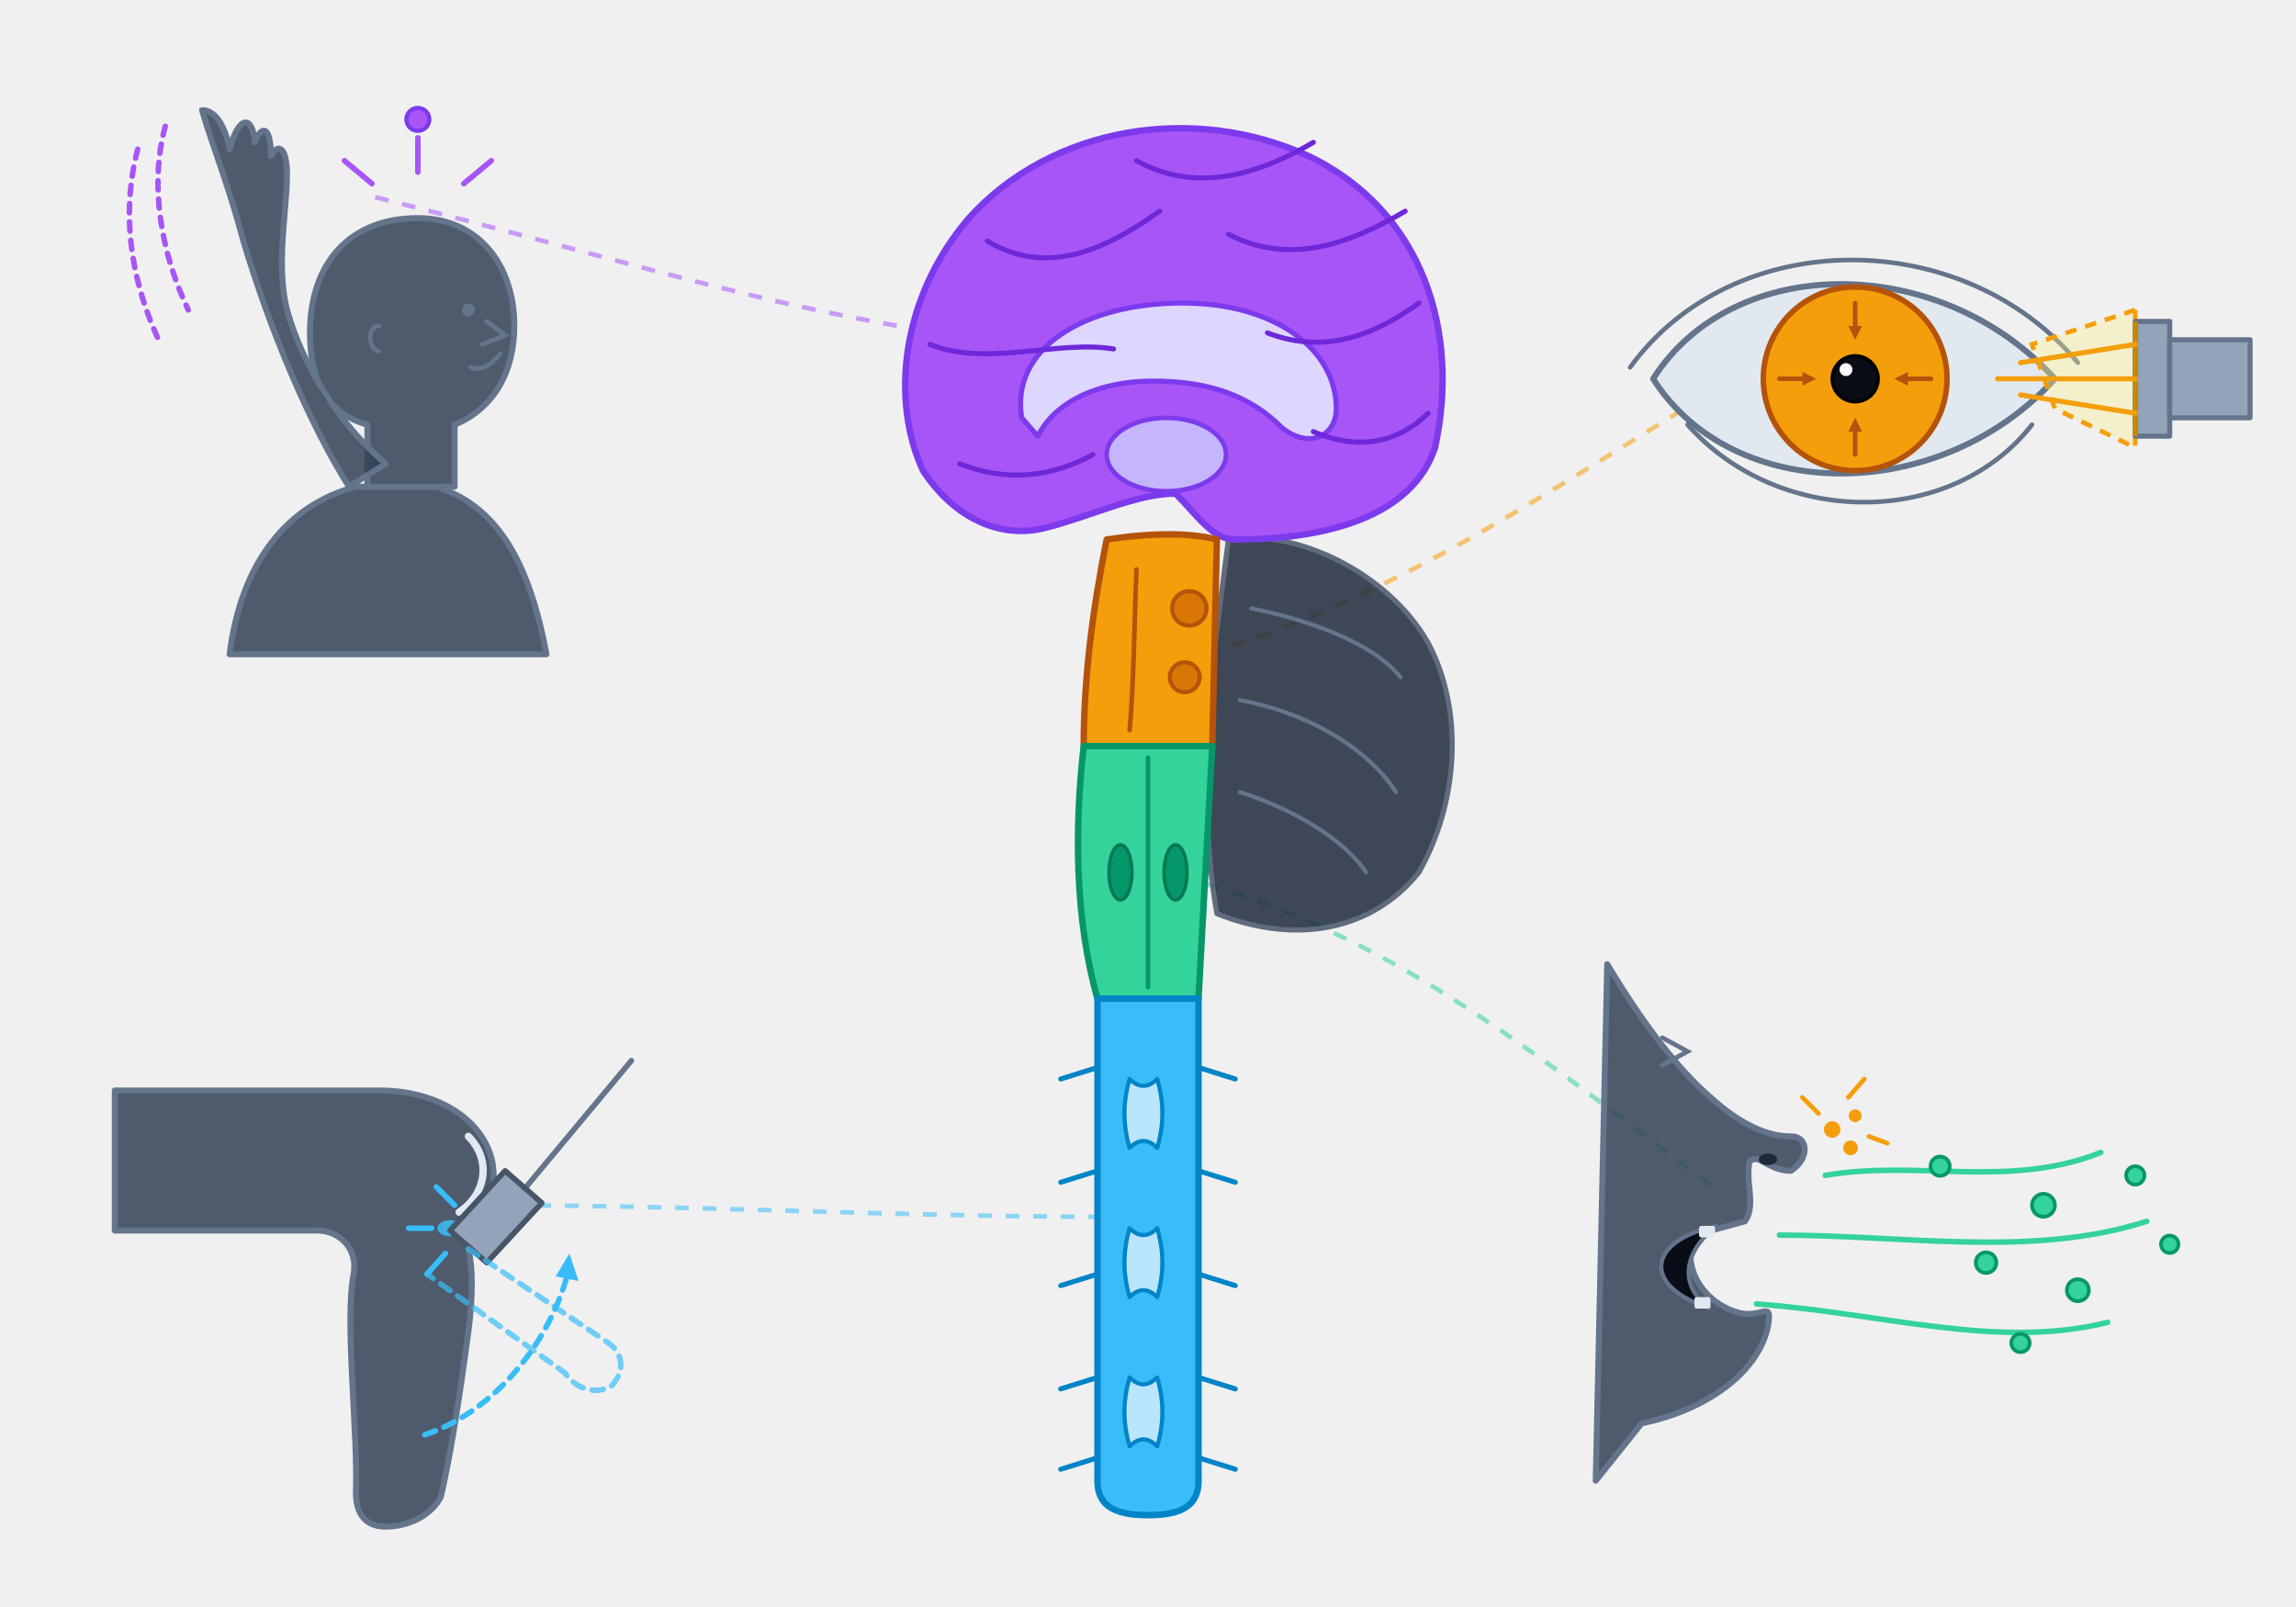
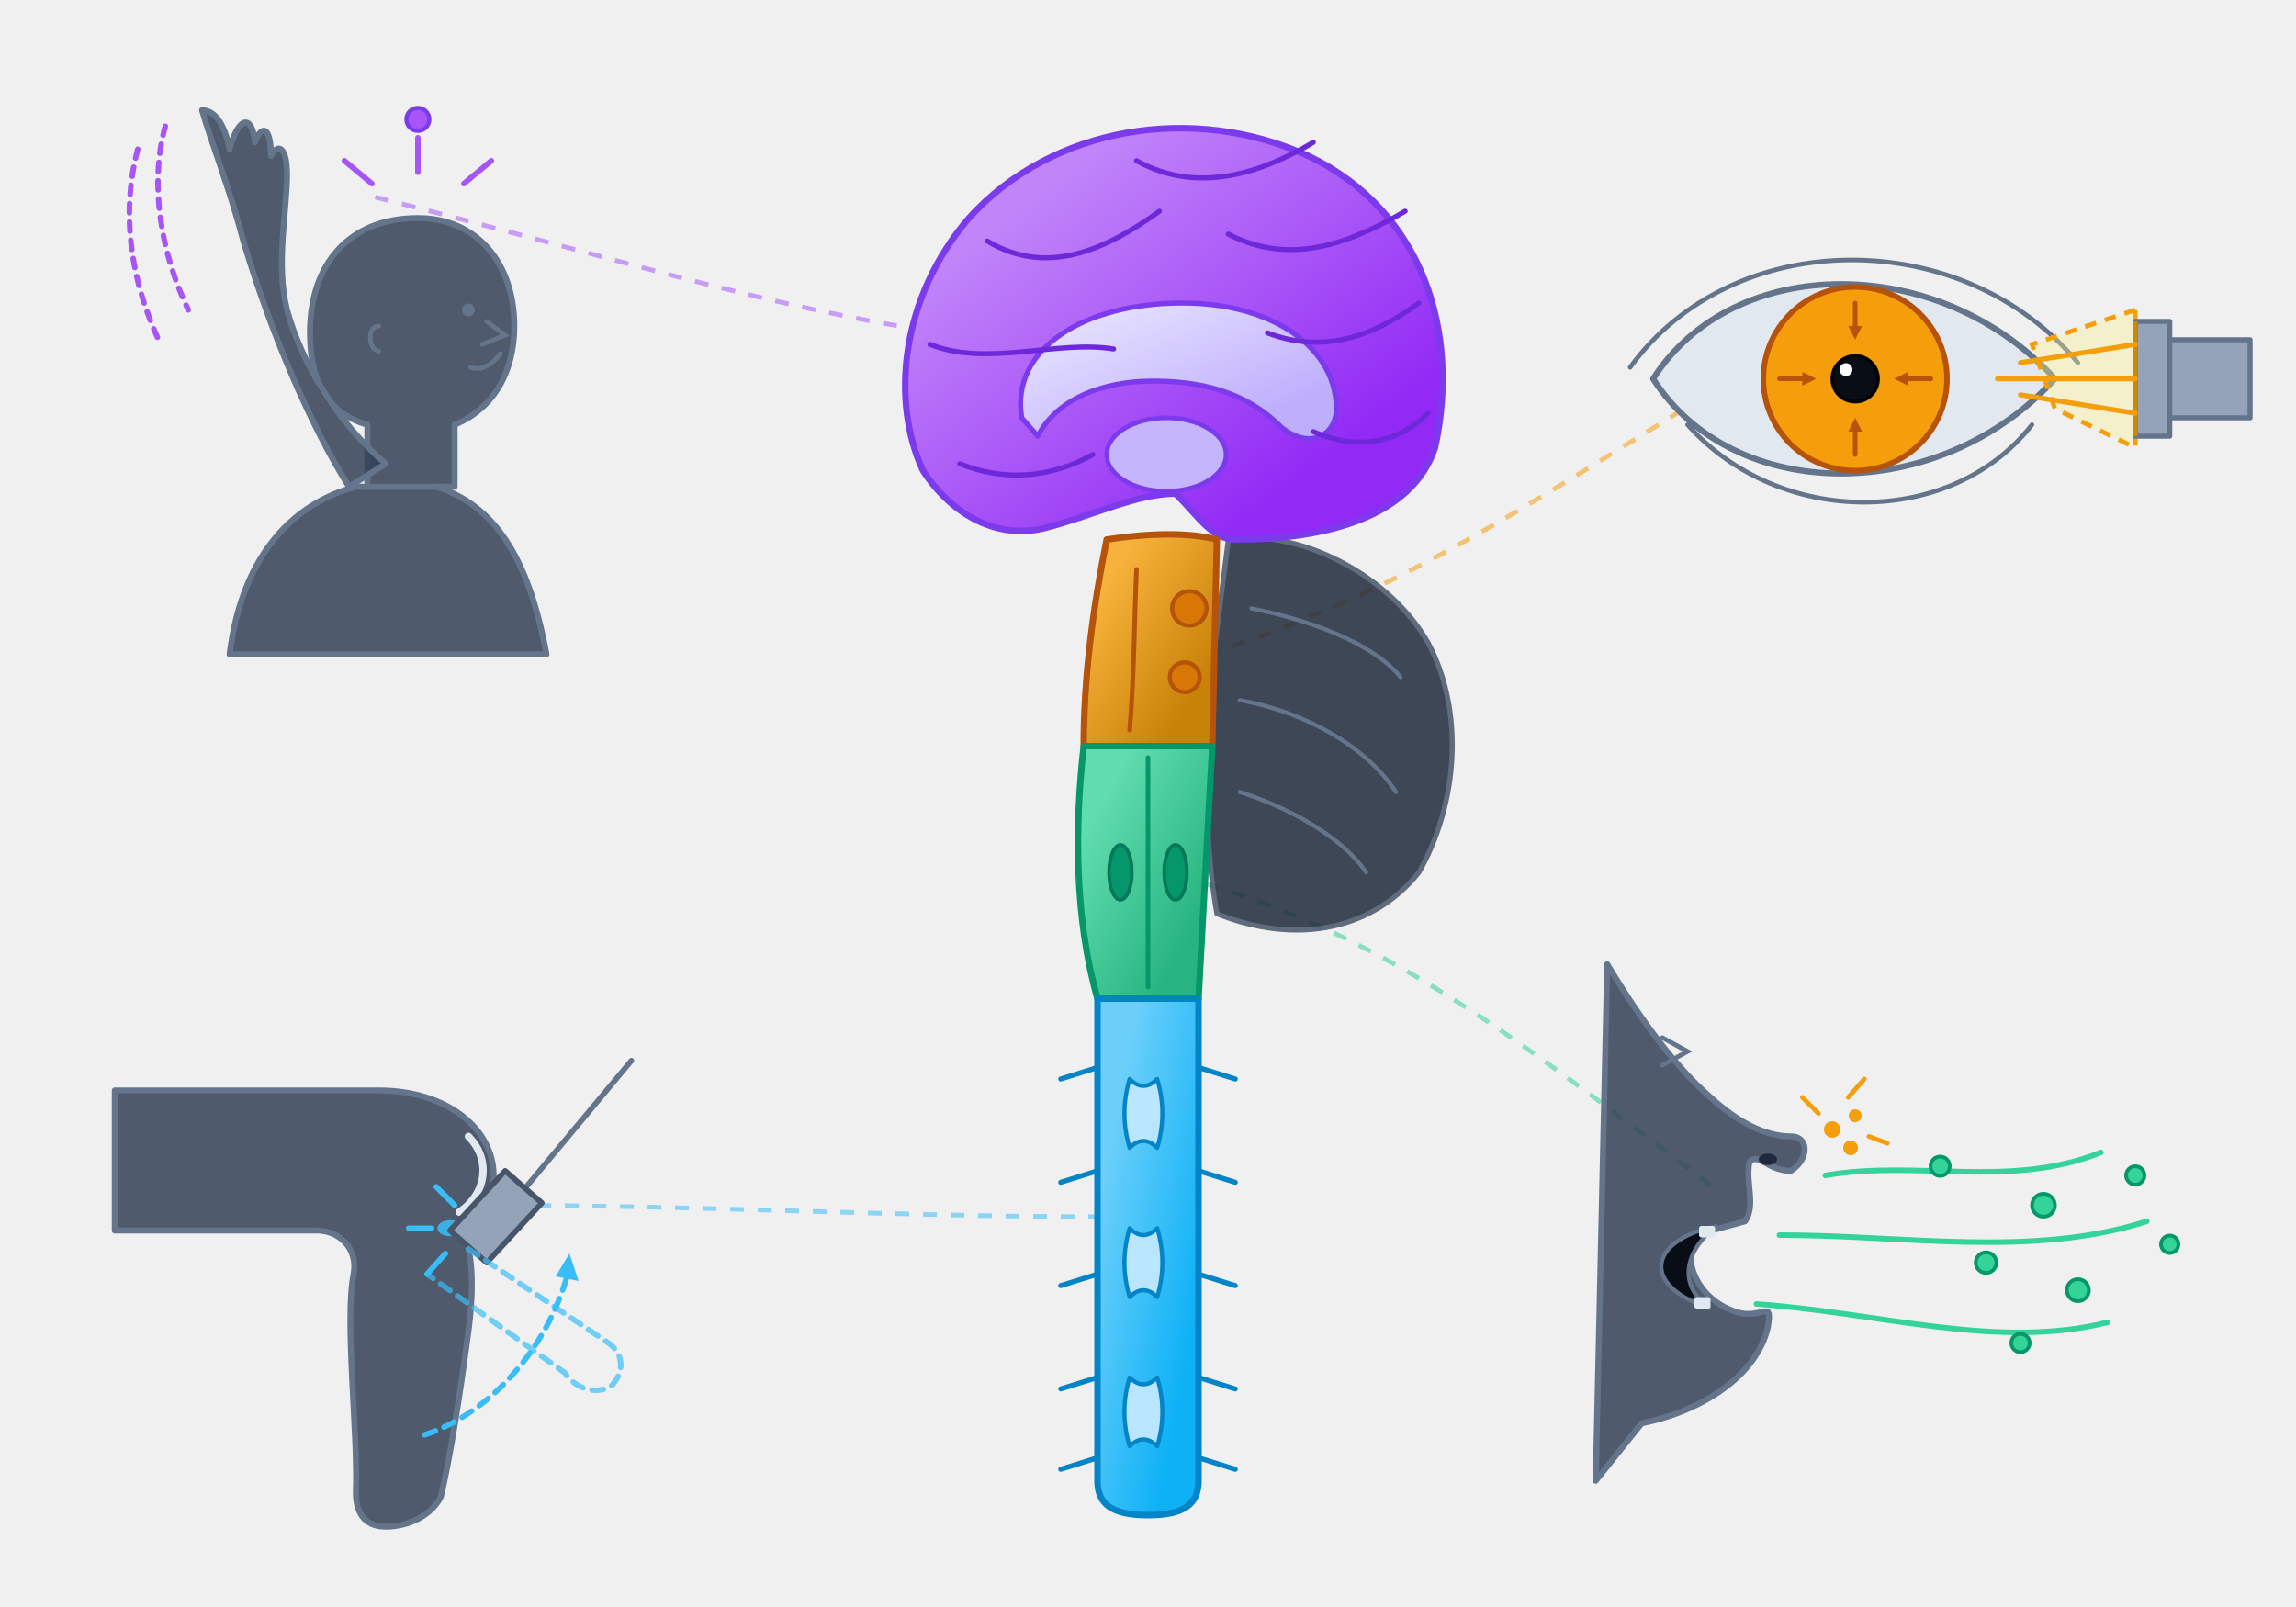
<svg xmlns="http://www.w3.org/2000/svg" viewBox="0 0 1000 700" width="1000" height="700">
  <defs>
+     <linearGradient id="gradCerebrum" x1="20%" y1="20%" x2="80%" y2="80%">
+       <stop offset="0%" stop-color="#c185f9" />
+       <stop offset="100%" stop-color="#9229f5" />
+     </linearGradient>
+     <linearGradient id="gradMidbrain" x1="20%" y1="20%" x2="80%" y2="80%">
+       <stop offset="0%" stop-color="#f7b23b" />
+       <stop offset="100%" stop-color="#c98208" />
+     </linearGradient>
+     <linearGradient id="gradMedulla" x1="20%" y1="20%" x2="80%" y2="80%">
+       <stop offset="0%" stop-color="#60dcaf" />
+       <stop offset="100%" stop-color="#27b480" />
+     </linearGradient>
+     <linearGradient id="gradSpinalCord" x1="20%" y1="20%" x2="80%" y2="80%">
+       <stop offset="0%" stop-color="#6bcffa" />
+       <stop offset="100%" stop-color="#0eb1f6" />
+     </linearGradient>
+     <linearGradient id="gradCallosum" x1="20%" y1="20%" x2="80%" y2="80%">
+       <stop offset="0%" stop-color="#e2dcfe" />
+       <stop offset="100%" stop-color="#beaffd" />
+     </linearGradient>
    <style>
      /* 2D Flat Textbook Schematic Styles (Crisp 2.4 ~ 3.0px strokes, solid flat colors) */
      
      /* Central Nervous System (뇌와 척수 단면) */
-       .cerebrum-cortex { fill: #a855f7; stroke: #7c3aed; stroke-width: 2.8; stroke-linejoin: round; }
+       .cerebrum-cortex { fill: url(#gradCerebrum); stroke: #7c3aed; stroke-width: 2.8; stroke-linejoin: round; }
      .cerebrum-sulcus { fill: none; stroke: #6d28d9; stroke-width: 2.2; stroke-linecap: round; }
-       .corpus-callosum { fill: #ddd6fe; stroke: #7c3aed; stroke-width: 2.2; stroke-linejoin: round; }
+       .corpus-callosum { fill: url(#gradCallosum); stroke: #7c3aed; stroke-width: 2.2; stroke-linejoin: round; }
      .thalamus-bg { fill: #c4b5fd; stroke: #7c3aed; stroke-width: 2.0; }
      
-       .midbrain-body { fill: #f59e0b; stroke: #b45309; stroke-width: 2.8; stroke-linejoin: round; }
+       .midbrain-body { fill: url(#gradMidbrain); stroke: #b45309; stroke-width: 2.8; stroke-linejoin: round; }
      .midbrain-colliculus { fill: #d97706; stroke: #b45309; stroke-width: 1.8; }
      
      .cerebellum-bg { fill: #1e293b; stroke: #475569; stroke-width: 2.2; stroke-linejoin: round; opacity: 0.85; }
      .arbor-vitae { fill: none; stroke: #64748b; stroke-width: 1.8; stroke-linecap: round; }
      
-       .medulla-body { fill: #34d399; stroke: #059669; stroke-width: 2.8; stroke-linejoin: round; }
+       .medulla-body { fill: url(#gradMedulla); stroke: #059669; stroke-width: 2.8; stroke-linejoin: round; }
      .medulla-detail { fill: none; stroke: #059669; stroke-width: 2.0; stroke-linecap: round; }
      .medulla-olive { fill: #059669; stroke: #047857; stroke-width: 1.5; }
      
-       .spinal-cord-column { fill: #38bdf8; stroke: #0284c7; stroke-width: 2.8; stroke-linejoin: round; }
+       .spinal-cord-column { fill: url(#gradSpinalCord); stroke: #0284c7; stroke-width: 2.8; stroke-linejoin: round; }
      .spinal-nerve-root { fill: none; stroke: #0284c7; stroke-width: 2.2; stroke-linecap: round; }
      .spinal-gray-matter { fill: #bae6fd; stroke: #0284c7; stroke-width: 1.8; stroke-linejoin: round; }
      
      /* Peripheral Example Outlines (네 귀퉁이 보기 그림 윤곽) */
      .person-body { fill: #334155; fill-opacity: 0.85; stroke: #64748b; stroke-width: 2.6; stroke-linecap: round; stroke-linejoin: round; }
      .person-line { fill: none; stroke: #64748b; stroke-width: 2.0; stroke-linecap: round; }
      
      /* Example Accents: Cerebrum Conscious Action (대뇌 · 의식적 반응) */
      .thought-spark { fill: none; stroke: #a855f7; stroke-width: 2.4; stroke-linecap: round; }
      .thought-core { fill: #a855f7; stroke: #7c3aed; stroke-width: 1.8; }
      .motion-arc { fill: none; stroke: #a855f7; stroke-width: 2.4; stroke-linecap: round; stroke-dasharray: 4,4; }
      
      /* Example Accents: Midbrain Pupillary Reflex (중간뇌 · 동공 반사) */
      .eye-sclera { fill: #e2e8f0; stroke: #64748b; stroke-width: 2.6; stroke-linejoin: round; }
      .eye-iris { fill: #f59e0b; stroke: #b45309; stroke-width: 2.4; }
      .eye-pupil { fill: #090d16; stroke: #000000; stroke-width: 1.5; }
      .light-ray { fill: #fef08a; fill-opacity: 0.35; stroke: #f59e0b; stroke-width: 2.0; stroke-dasharray: 5,4; }
      .torch-body { fill: #94a3b8; stroke: #64748b; stroke-width: 2.2; stroke-linejoin: round; }
      .torch-lens { fill: #fde047; stroke: #ca8a04; stroke-width: 2.0; }
      .pupil-arrow { fill: none; stroke: #b45309; stroke-width: 2.0; stroke-linecap: round; }
      
      /* Example Accents: Medulla Sneezing Reflex (연수 · 재채기/기침/침 분비) */
      .sneeze-blast { fill: none; stroke: #34d399; stroke-width: 2.4; stroke-linecap: round; }
      .sneeze-droplet { fill: #34d399; stroke: #059669; stroke-width: 1.6; }
      .tickle-spark { fill: none; stroke: #f59e0b; stroke-width: 2.0; stroke-linecap: round; }
      
      /* Example Accents: Spinal Knee-Jerk Reflex (척수 · 무릎 반사) */
      .hammer-head { fill: #94a3b8; stroke: #475569; stroke-width: 2.4; stroke-linejoin: round; }
      .hammer-handle { fill: #cbd5e1; stroke: #64748b; stroke-width: 2.4; stroke-linecap: round; }
      .tap-spark { fill: none; stroke: #38bdf8; stroke-width: 2.4; stroke-linecap: round; }
      .knee-kick-arc { fill: none; stroke: #38bdf8; stroke-width: 2.4; stroke-linecap: round; stroke-dasharray: 5,4; }
      .kicked-leg { fill: none; stroke: #38bdf8; stroke-width: 2.4; stroke-dasharray: 5,4; stroke-linecap: round; stroke-linejoin: round; opacity: 0.7; }
      
      /* Connecting Neural Tracks */
      .track-cerebrum { fill: none; stroke: #a855f7; stroke-width: 2.0; stroke-dasharray: 6,6; opacity: 0.55; }
      .track-midbrain { fill: none; stroke: #f59e0b; stroke-width: 2.0; stroke-dasharray: 6,6; opacity: 0.55; }
      .track-medulla { fill: none; stroke: #34d399; stroke-width: 2.0; stroke-dasharray: 6,6; opacity: 0.55; }
      .track-spinal { fill: none; stroke: #38bdf8; stroke-width: 2.0; stroke-dasharray: 6,6; opacity: 0.55; }
    </style>
  </defs>
  <g>
    <path class="track-cerebrum" d="M 450,150 C 350,140 280,115 160,85" />
    <path class="track-midbrain" d="M 525,285 C 610,260 680,210 755,165" />
    <path class="track-medulla" d="M 525,385 C 610,410 670,460 750,520" />
    <path class="track-spinal" d="M 480,530 C 390,530 305,525 215,525" />
  </g>
  <g id="cerebellumBg">
    <path class="cerebellum-bg" d="M 535,235              C 565,230 605,250 622,280              C 638,310 635,350 618,380              C 598,405 565,412 530,398              C 525,370 524,330 528,290              Z" />
    <path class="arbor-vitae" d="M 545,265 C 570,270 598,280 610,295" />
    <path class="arbor-vitae" d="M 540,305 C 568,310 595,325 608,345" />
    <path class="arbor-vitae" d="M 540,345 C 562,352 585,365 595,380" />
  </g>
  <g id="cerebrum">
    <path class="cerebrum-cortex" d="M 455,230              C 435,235 415,225 402,205              C 388,175 392,130 422,95              C 458,55 520,45 570,68              C 620,92 636,145 625,195              C 615,225 578,235 538,235              C 528,235 522,225 512,215              C 495,215 475,225 455,230              Z" />
    <path class="corpus-callosum" d="M 445,182              C 440,152 472,132 515,132              C 555,132 582,152 582,178              C 582,190 570,196 558,186              C 542,170 522,166 502,166              C 480,166 460,174 452,190              Z" />
    <ellipse class="thalamus-bg" cx="508" cy="198" rx="26" ry="16" />
    <path class="cerebrum-sulcus" d="M 430,105 C 455,120 480,110 505,92" />
    <path class="cerebrum-sulcus" d="M 405,150 C 430,160 460,148 485,152" />
    <path class="cerebrum-sulcus" d="M 495,70 C 522,85 550,75 572,62" />
    <path class="cerebrum-sulcus" d="M 535,102 C 562,116 588,106 612,92" />
    <path class="cerebrum-sulcus" d="M 552,145 C 578,155 600,145 618,132" />
    <path class="cerebrum-sulcus" d="M 572,188 C 595,198 612,190 622,180" />
    <path class="cerebrum-sulcus" d="M 418,202 C 438,210 458,208 476,198" />
  </g>
  <g id="midbrain">
    <path class="midbrain-body" d="M 482,235              C 502,232 518,232 530,235              L 528,325              L 472,325              C 472,295 476,265 482,235              Z" />
    <circle class="midbrain-colliculus" cx="518" cy="265" r="7.5" />
    <circle class="midbrain-colliculus" cx="516" cy="295" r="6.5" />
    <path d="M 495,248 C 494,270 494,295 492,318" fill="none" stroke="#b45309" stroke-width="2.0" stroke-linecap="round" />
  </g>
  <g id="medulla">
    <path class="medulla-body" d="M 472,325              L 528,325              L 522,435              L 478,435              C 468,400 468,360 472,325              Z" />
    <path class="medulla-detail" d="M 500,330 L 500,430" />
    <ellipse class="medulla-olive" cx="488" cy="380" rx="5" ry="12" />
    <ellipse class="medulla-olive" cx="512" cy="380" rx="5" ry="12" />
  </g>
  <g id="spinalCord">
    <path class="spinal-cord-column" d="M 478,435              L 522,435              L 522,645              C 522,655 516,660 500,660              C 484,660 478,655 478,645              Z" />
    <path class="spinal-gray-matter" d="M 492,470 C 489,480 489,490 492,500 C 496,496 500,496 504,500 C 507,490 507,480 504,470 C 500,474 496,474 492,470 Z" />
    <path class="spinal-gray-matter" d="M 492,535 C 489,545 489,555 492,565 C 496,561 500,561 504,565 C 507,555 507,545 504,535 C 500,539 496,539 492,535 Z" />
    <path class="spinal-gray-matter" d="M 492,600 C 489,610 489,620 492,630 C 496,626 500,626 504,630 C 507,620 507,610 504,600 C 500,604 496,604 492,600 Z" />
    <line class="spinal-nerve-root" x1="478" y1="465" x2="462" y2="470" />
    <line class="spinal-nerve-root" x1="522" y1="465" x2="538" y2="470" />
    <line class="spinal-nerve-root" x1="478" y1="510" x2="462" y2="515" />
    <line class="spinal-nerve-root" x1="522" y1="510" x2="538" y2="515" />
    <line class="spinal-nerve-root" x1="478" y1="555" x2="462" y2="560" />
    <line class="spinal-nerve-root" x1="522" y1="555" x2="538" y2="560" />
    <line class="spinal-nerve-root" x1="478" y1="600" x2="462" y2="605" />
    <line class="spinal-nerve-root" x1="522" y1="600" x2="538" y2="605" />
    <line class="spinal-nerve-root" x1="478" y1="635" x2="462" y2="640" />
    <line class="spinal-nerve-root" x1="522" y1="635" x2="538" y2="640" />
  </g>
  <g id="handExample">
    <path class="person-body" d="M 100,285              C 105,245 125,220 155,212              L 190,212              C 215,220 230,242 238,285              Z" />
    <path class="person-body" d="M 160,212              L 160,185              C 142,180 135,165 135,145              C 135,115 152,95 182,95              C 208,95 224,115 224,142              C 224,162 215,178 198,185              L 198,212              Z" />
    <circle cx="204" cy="135" r="2.8" fill="#64748b" />
    <path class="person-line" d="M 212,140 L 220,146 L 210,150" />
    <path class="person-line" d="M 205,160 C 210,162 215,158 218,154" />
    <path class="person-line" d="M 165,142 C 160,142 160,152 165,153" />
    <path class="person-body" d="M 152,212              C 135,185 118,145 106,105              C 100,82 92,62 88,48              C 94,48 98,55 100,65              C 104,50 110,50 111,62              C 114,54 118,55 118,68              C 121,62 125,64 125,76              C 125,92 120,115 125,135              C 132,160 148,185 168,202              Z" />
    <path class="thought-spark" d="M 182,75 L 182,60" />
    <path class="thought-spark" d="M 202,80 L 214,70" />
    <path class="thought-spark" d="M 162,80 L 150,70" />
    <circle class="thought-core" cx="182" cy="52" r="5.0" />
    <path class="motion-arc" d="M 72,55 C 65,80 70,110 82,135" />
    <path class="motion-arc" d="M 60,65 C 52,95 58,125 70,150" />
  </g>
  <g id="eyeExample">
    <path class="eye-sclera" d="M 720,165              C 755,110 845,110 895,165              C 845,220 755,220 720,165              Z" />
    <path class="person-line" d="M 710,160 C 755,98 855,98 905,158" stroke-width="2.6" />
    <path class="person-line" d="M 735,185 C 775,230 850,230 885,185" stroke-width="2.0" />
    <circle class="eye-iris" cx="808" cy="165" r="40" />
    <circle class="eye-pupil" cx="808" cy="165" r="10" />
    <circle cx="804" cy="161" r="2.8" fill="#ffffff" />
    <path class="pupil-arrow" d="M 808,132 L 808,145" />
    <polygon points="808,148 805,142 811,142" fill="#b45309" />
    <path class="pupil-arrow" d="M 808,198 L 808,185" />
    <polygon points="808,182 805,188 811,188" fill="#b45309" />
    <path class="pupil-arrow" d="M 775,165 L 788,165" />
    <polygon points="791,165 785,162 785,168" fill="#b45309" />
    <path class="pupil-arrow" d="M 841,165 L 828,165" />
    <polygon points="825,165 831,162 831,168" fill="#b45309" />
    <polygon class="light-ray" points="930,135 885,150 895,178 930,195" />
    <path class="torch-body" d="M 945,140 L 930,140 L 930,190 L 945,190 Z" />
    <path class="torch-body" d="M 945,148 L 980,148 L 980,182 L 945,182 Z" />
    <line class="torch-lens" x1="930" y1="140" x2="930" y2="190" />
    <line x1="930" y1="150" x2="880" y2="158" stroke="#f59e0b" stroke-width="2.2" stroke-linecap="round" />
    <line x1="930" y1="165" x2="870" y2="165" stroke="#f59e0b" stroke-width="2.2" stroke-linecap="round" />
    <line x1="930" y1="180" x2="880" y2="172" stroke="#f59e0b" stroke-width="2.2" stroke-linecap="round" />
  </g>
  <g id="sneezeExample">
    <path class="person-body" d="M 700,420              C 715,445 730,465 745,478              C 756,488 768,495 780,495              C 788,495 788,505 780,510              C 770,510 766,502 762,506              C 760,515 765,525 760,532              L 738,538              C 732,552 742,568 758,572              C 768,574 772,566 770,578              C 765,600 740,615 715,620              L 695,645              Z" />
    <path class="person-line" d="M 724,452 L 735,458 L 724,464" />
    <ellipse cx="770" cy="505" rx="4" ry="2.5" fill="#1e293b" />
    <path d="M 748,534 C 718,540 714,560 745,570 C 730,560 734,544 748,534 Z" fill="#090d16" stroke="#64748b" stroke-width="1.8" />
    <rect x="740" y="534" width="7" height="5" rx="1" fill="#e2e8f0" />
    <rect x="738" y="565" width="7" height="5" rx="1" fill="#e2e8f0" />
    <circle cx="798" cy="492" r="3.6" fill="#f59e0b" />
    <circle cx="808" cy="486" r="2.8" fill="#f59e0b" />
    <circle cx="806" cy="500" r="3.2" fill="#f59e0b" />
    <path class="tickle-spark" d="M 792,485 L 785,478" />
    <path class="tickle-spark" d="M 805,478 L 812,470" />
    <path class="tickle-spark" d="M 814,495 L 822,498" />
    <path class="sneeze-blast" d="M 795,512 C 835,505 875,518 915,502" />
    <path class="sneeze-blast" d="M 775,538 C 830,538 885,548 935,532" />
    <path class="sneeze-blast" d="M 765,568 C 820,572 870,588 918,576" />
    <circle class="sneeze-droplet" cx="845" cy="508" r="4.2" />
    <circle class="sneeze-droplet" cx="890" cy="525" r="5.0" />
    <circle class="sneeze-droplet" cx="930" cy="512" r="4.0" />
    <circle class="sneeze-droplet" cx="865" cy="550" r="4.5" />
    <circle class="sneeze-droplet" cx="905" cy="562" r="4.8" />
    <circle class="sneeze-droplet" cx="945" cy="542" r="3.8" />
    <circle class="sneeze-droplet" cx="880" cy="585" r="4.0" />
  </g>
  <g id="kneeExample">
    <path class="person-body" d="M 50,475              L 165,475              C 195,475 215,492 215,512              C 215,524 210,534 204,544              C 206,552 206,565 204,580              C 200,610 196,635 192,652              C 188,660 178,665 168,665              C 158,665 155,658 155,650              C 156,625 150,575 154,555              C 156,544 148,536 138,536              L 50,536              Z" />
    <path d="M 204,495 C 214,505 212,520 200,528" fill="none" stroke="#e2e8f0" stroke-width="3.2" stroke-linecap="round" />
    <ellipse cx="196" cy="535" rx="5.5" ry="3.5" fill="#38bdf8" opacity="0.85" />
    <line class="hammer-handle" x1="275" y1="462" x2="225" y2="522" />
    <path class="hammer-head" d="M 220,510              L 236,524              L 212,550              L 196,536              Z" />
    <path class="tap-spark" d="M 198,525 L 190,517" />
    <path class="tap-spark" d="M 188,535 L 178,535" />
    <path class="tap-spark" d="M 194,546 L 186,555" />
    <path class="kicked-leg" d="M 204,544              L 265,585              C 272,590 272,598 266,604              C 258,608 250,604 246,598              L 186,555" />
    <path class="knee-kick-arc" d="M 185,625 C 215,615 240,585 248,552" />
    <polygon points="248,546 242,556 252,558" fill="#38bdf8" />
  </g>
  <path id="flowCerebrum" fill="none" stroke="none" d="M 450,150            C 350,140 280,115 160,85" />
  <path id="flowMidbrain" fill="none" stroke="none" d="M 510,285            C 605,255 680,210 765,165" />
  <path id="flowMedulla" fill="none" stroke="none" d="M 505,380            C 600,400 670,450 760,520" />
  <path id="flowSpinal" fill="none" stroke="none" d="M 495,530            C 390,530 305,525 215,525" />
</svg>
